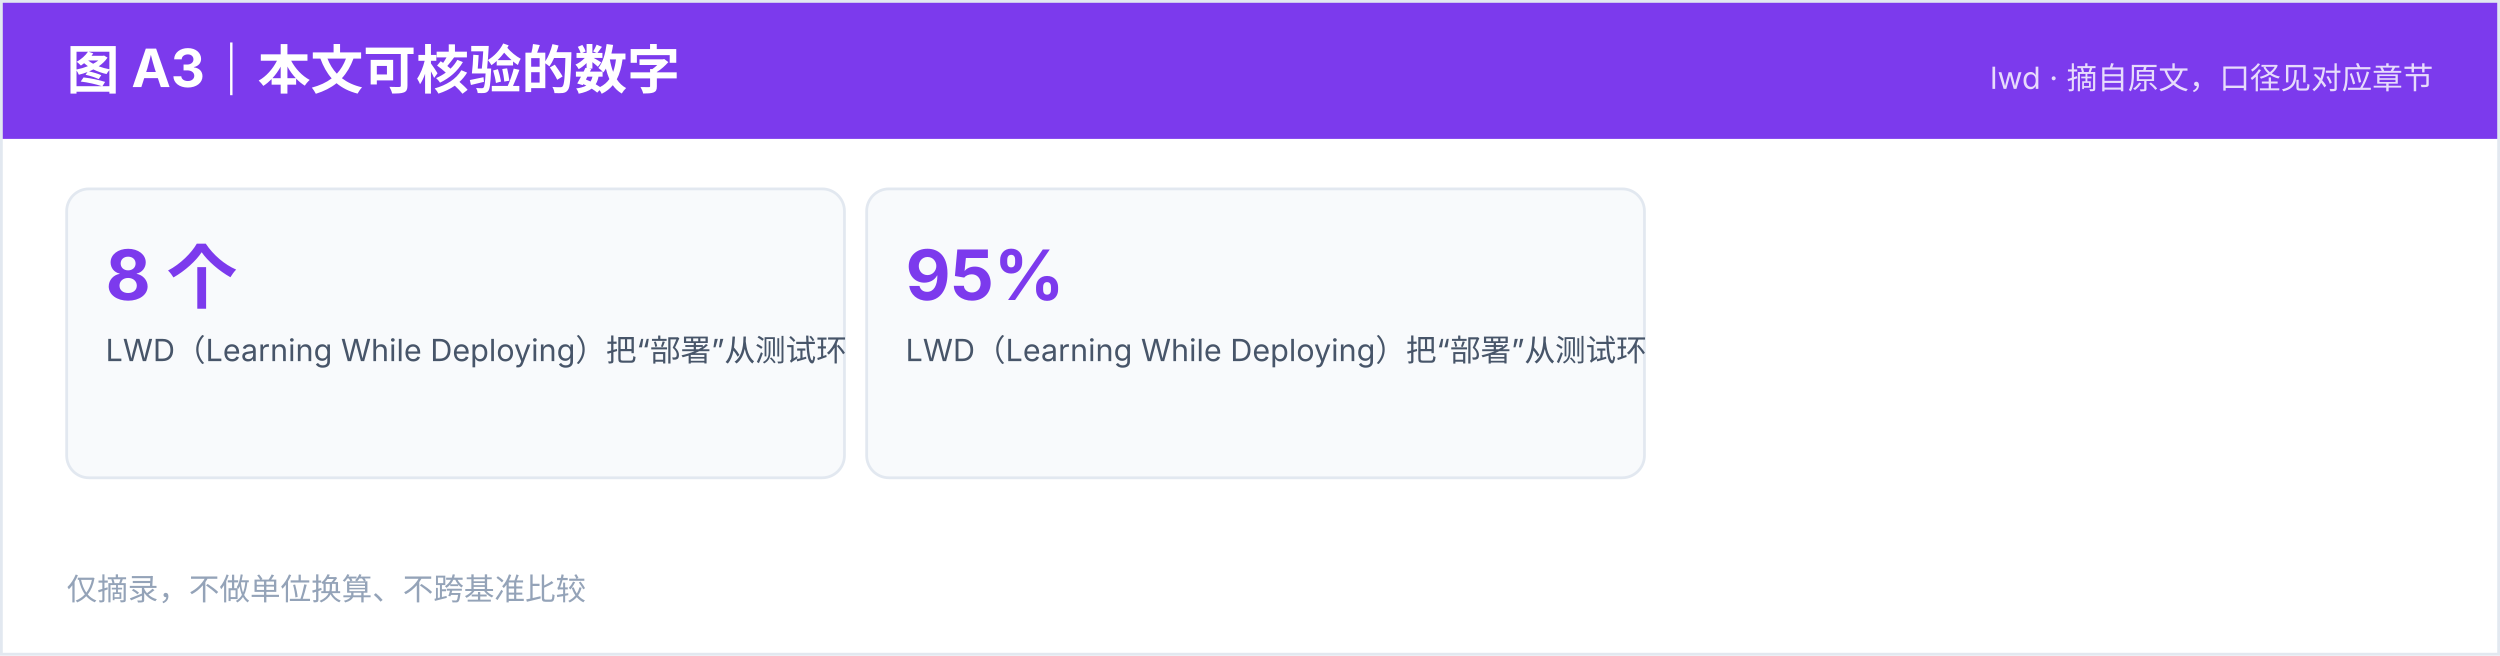
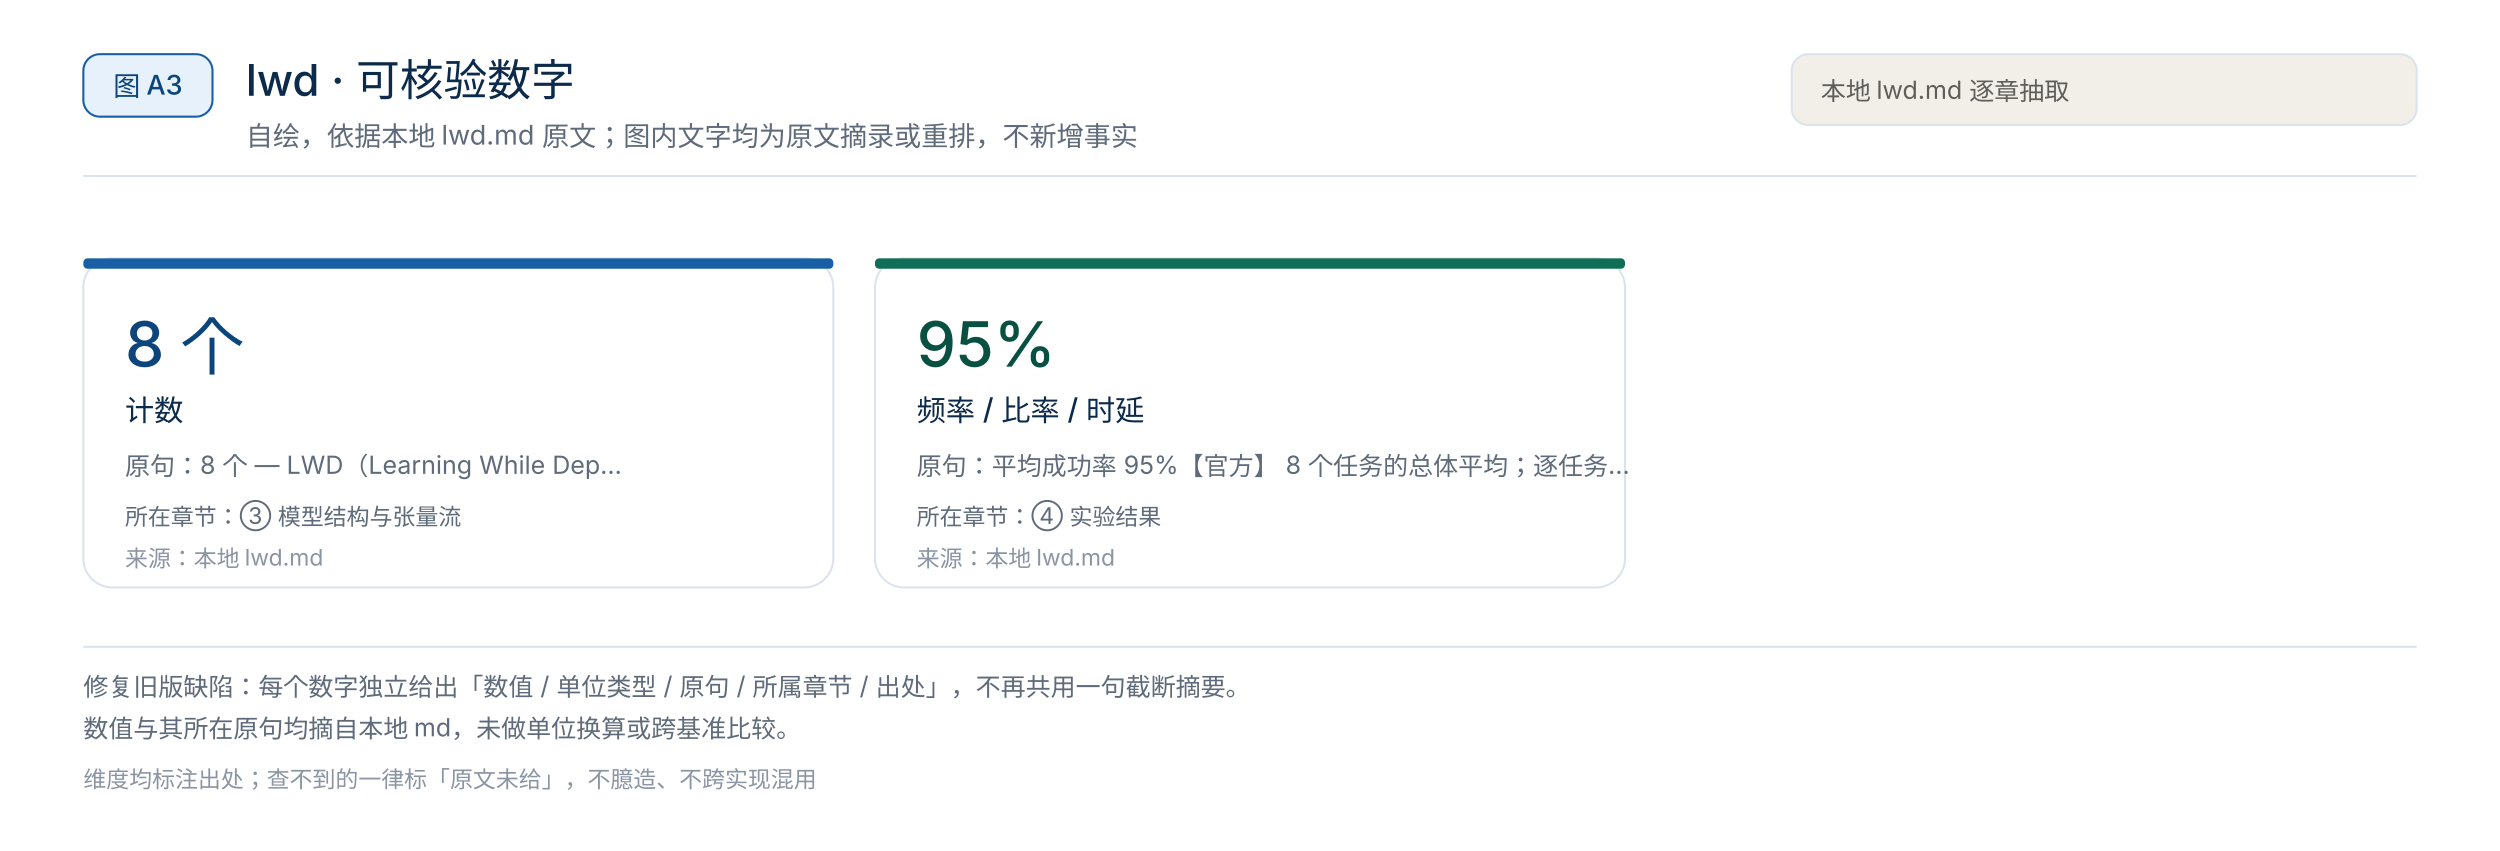
- <svg xmlns="http://www.w3.org/2000/svg" viewBox="0 0 900 236" width="900" height="236" font-family="PingFang SC, -apple-system, BlinkMacSystemFont, Microsoft YaHei, sans-serif">
-   <rect width="900" height="236" fill="#ffffff" />
-   <rect x="0" y="0" width="900" height="50" fill="#7c3aed" />
-   <text x="24" y="32" font-size="19" fill="#ffffff" font-weight="700" text-anchor="start">图 A3｜本文可核验的数字</text>
-   <text x="876" y="32" font-size="11" fill="#ffffff" font-weight="400" text-anchor="end" opacity="0.82">lwd · 摘自原文，口径见对应章节</text>
-   <rect x="24" y="68" width="280" height="104" rx="8" fill="#f8fafc" stroke="#e2e8f0" />
-   <text x="38" y="108" font-size="25" fill="#7c3aed" font-weight="700" text-anchor="start">8 个</text>
-   <text x="38" y="130" font-size="11" fill="#475569" font-weight="400" text-anchor="start">LWD（Learning While Deploying）把“部署”从测试环</text>
-   <rect x="312" y="68" width="280" height="104" rx="8" fill="#f8fafc" stroke="#e2e8f0" />
-   <text x="326" y="108" font-size="25" fill="#7c3aed" font-weight="700" text-anchor="start">95%</text>
-   <text x="326" y="130" font-size="11" fill="#475569" font-weight="400" text-anchor="start">LWD（Learning While Deploying）把“部署”从测试环</text>
-   <text x="24" y="216" font-size="11" fill="#94a3b8" font-weight="400" text-anchor="start">仅摘录，不做单位换算、不跨基准比较</text>
-   <rect x="0.5" y="0.5" width="899" height="235" fill="none" stroke="#e2e8f0" />
+ <svg xmlns="http://www.w3.org/2000/svg" width="1200" height="408" viewBox="0 0 1200 408" role="img">
+   <defs>
+     <marker id="arrow" viewBox="0 0 10 10" refX="8" refY="5" markerWidth="6" markerHeight="6" orient="auto-start-reverse">
+       <path d="M2 1L8 5L2 9" fill="none" stroke="#185FA5" stroke-width="1.6" stroke-linecap="round" stroke-linejoin="round" />
+     </marker>
+   </defs>
+   <rect x="0" y="0" width="1200" height="408" rx="0" fill="#FFFFFF" stroke="#FFFFFF" stroke-width="1" />
+   <text x="118" y="46" font-family="-apple-system,BlinkMacSystemFont,'PingFang SC','Microsoft YaHei',sans-serif" font-size="21" font-weight="500" fill="#0C2B4A" text-anchor="start">lwd · 可核验数字</text>
+   <text x="118" y="70" font-family="-apple-system,BlinkMacSystemFont,'PingFang SC','Microsoft YaHei',sans-serif" font-size="13" font-weight="400" fill="#5F6B7A" text-anchor="start">自绘，依据本地 lwd.md 原文；图内文字均为原文摘录或重排，不新增事实</text>
+   <rect x="40" y="84" width="1120" height="1" rx="0" fill="#DDE3EC" stroke="#DDE3EC" stroke-width="0" />
+   <rect x="860" y="26" width="300" height="34" rx="8" fill="#F1EFE8" stroke="#DDE3EC" stroke-width="1" />
+   <text x="874" y="48" font-family="-apple-system,BlinkMacSystemFont,'PingFang SC','Microsoft YaHei',sans-serif" font-size="12" font-weight="400" fill="#5F5E5A" text-anchor="start">本地 lwd.md 逐章抽取</text>
+   <rect x="40" y="26" width="62" height="30" rx="8" fill="#E6F1FB" stroke="#185FA5" stroke-width="1" />
+   <text x="71" y="46" font-family="-apple-system,BlinkMacSystemFont,'PingFang SC','Microsoft YaHei',sans-serif" font-size="13" font-weight="500" fill="#0C447C" text-anchor="middle">图 A3</text>
+   <rect x="40" y="124" width="360" height="158" rx="14" fill="#FFFFFF" stroke="#DDE3EC" stroke-width="1" />
+   <rect x="40" y="124" width="360" height="5" rx="2" fill="#185FA5" stroke="#185FA5" stroke-width="0" />
+   <text x="60" y="176" font-family="-apple-system,BlinkMacSystemFont,'PingFang SC','Microsoft YaHei',sans-serif" font-size="30" font-weight="500" fill="#0C447C" text-anchor="start">8 个</text>
+   <text x="60" y="202" font-family="-apple-system,BlinkMacSystemFont,'PingFang SC','Microsoft YaHei',sans-serif" font-size="14" font-weight="500" fill="#0C2B4A" text-anchor="start">计数</text>
+   <text x="60" y="228" font-family="-apple-system,BlinkMacSystemFont,'PingFang SC','Microsoft YaHei',sans-serif" font-size="12" font-weight="400" fill="#5F6B7A" text-anchor="start">原句：8 个 — LWD（Learning While Dep…</text>
+   <text x="60" y="252" font-family="-apple-system,BlinkMacSystemFont,'PingFang SC','Microsoft YaHei',sans-serif" font-size="11" font-weight="400" fill="#5F6B7A" text-anchor="start">所在章节：③ 模型结构与张量流</text>
+   <text x="60" y="272" font-family="-apple-system,BlinkMacSystemFont,'PingFang SC','Microsoft YaHei',sans-serif" font-size="11" font-weight="400" fill="#8A94A3" text-anchor="start">来源：本地 lwd.md</text>
+   <rect x="420" y="124" width="360" height="158" rx="14" fill="#FFFFFF" stroke="#DDE3EC" stroke-width="1" />
+   <rect x="420" y="124" width="360" height="5" rx="2" fill="#0F6E56" stroke="#0F6E56" stroke-width="0" />
+   <text x="440" y="176" font-family="-apple-system,BlinkMacSystemFont,'PingFang SC','Microsoft YaHei',sans-serif" font-size="30" font-weight="500" fill="#085041" text-anchor="start">95%</text>
+   <text x="440" y="202" font-family="-apple-system,BlinkMacSystemFont,'PingFang SC','Microsoft YaHei',sans-serif" font-size="14" font-weight="500" fill="#0C2B4A" text-anchor="start">频率 / 比率 / 时延</text>
+   <text x="440" y="228" font-family="-apple-system,BlinkMacSystemFont,'PingFang SC','Microsoft YaHei',sans-serif" font-size="12" font-weight="400" fill="#5F6B7A" text-anchor="start">原句：平均成功率 95%【官方】 8 个任务的总体平均；逐任务…</text>
+   <text x="440" y="252" font-family="-apple-system,BlinkMacSystemFont,'PingFang SC','Microsoft YaHei',sans-serif" font-size="11" font-weight="400" fill="#5F6B7A" text-anchor="start">所在章节：④ 实验结果</text>
+   <text x="440" y="272" font-family="-apple-system,BlinkMacSystemFont,'PingFang SC','Microsoft YaHei',sans-serif" font-size="11" font-weight="400" fill="#8A94A3" text-anchor="start">来源：本地 lwd.md</text>
+   <rect x="40" y="310" width="1120" height="1" rx="0" fill="#DDE3EC" stroke="#DDE3EC" stroke-width="0" />
+   <text x="40" y="334" font-family="-apple-system,BlinkMacSystemFont,'PingFang SC','Microsoft YaHei',sans-serif" font-size="12" font-weight="400" fill="#5F6B7A" text-anchor="start">修复旧版缺陷：每个数字独立给出「数值 / 单位类型 / 原句 / 所属章节 / 出处」，不再共用一句截断摘要。</text>
+   <text x="40" y="354" font-family="-apple-system,BlinkMacSystemFont,'PingFang SC','Microsoft YaHei',sans-serif" font-size="12" font-weight="400" fill="#5F6B7A" text-anchor="start">数值与其所在原句均摘自本地 md，未做单位换算或跨基准比较。</text>
+   <text x="40" y="378" font-family="-apple-system,BlinkMacSystemFont,'PingFang SC','Microsoft YaHei',sans-serif" font-size="11" font-weight="400" fill="#8A94A3" text-anchor="start">维度均标注出处；查不到的一律标「原文未给」，不臆造、不跨实现混用</text>
</svg>
